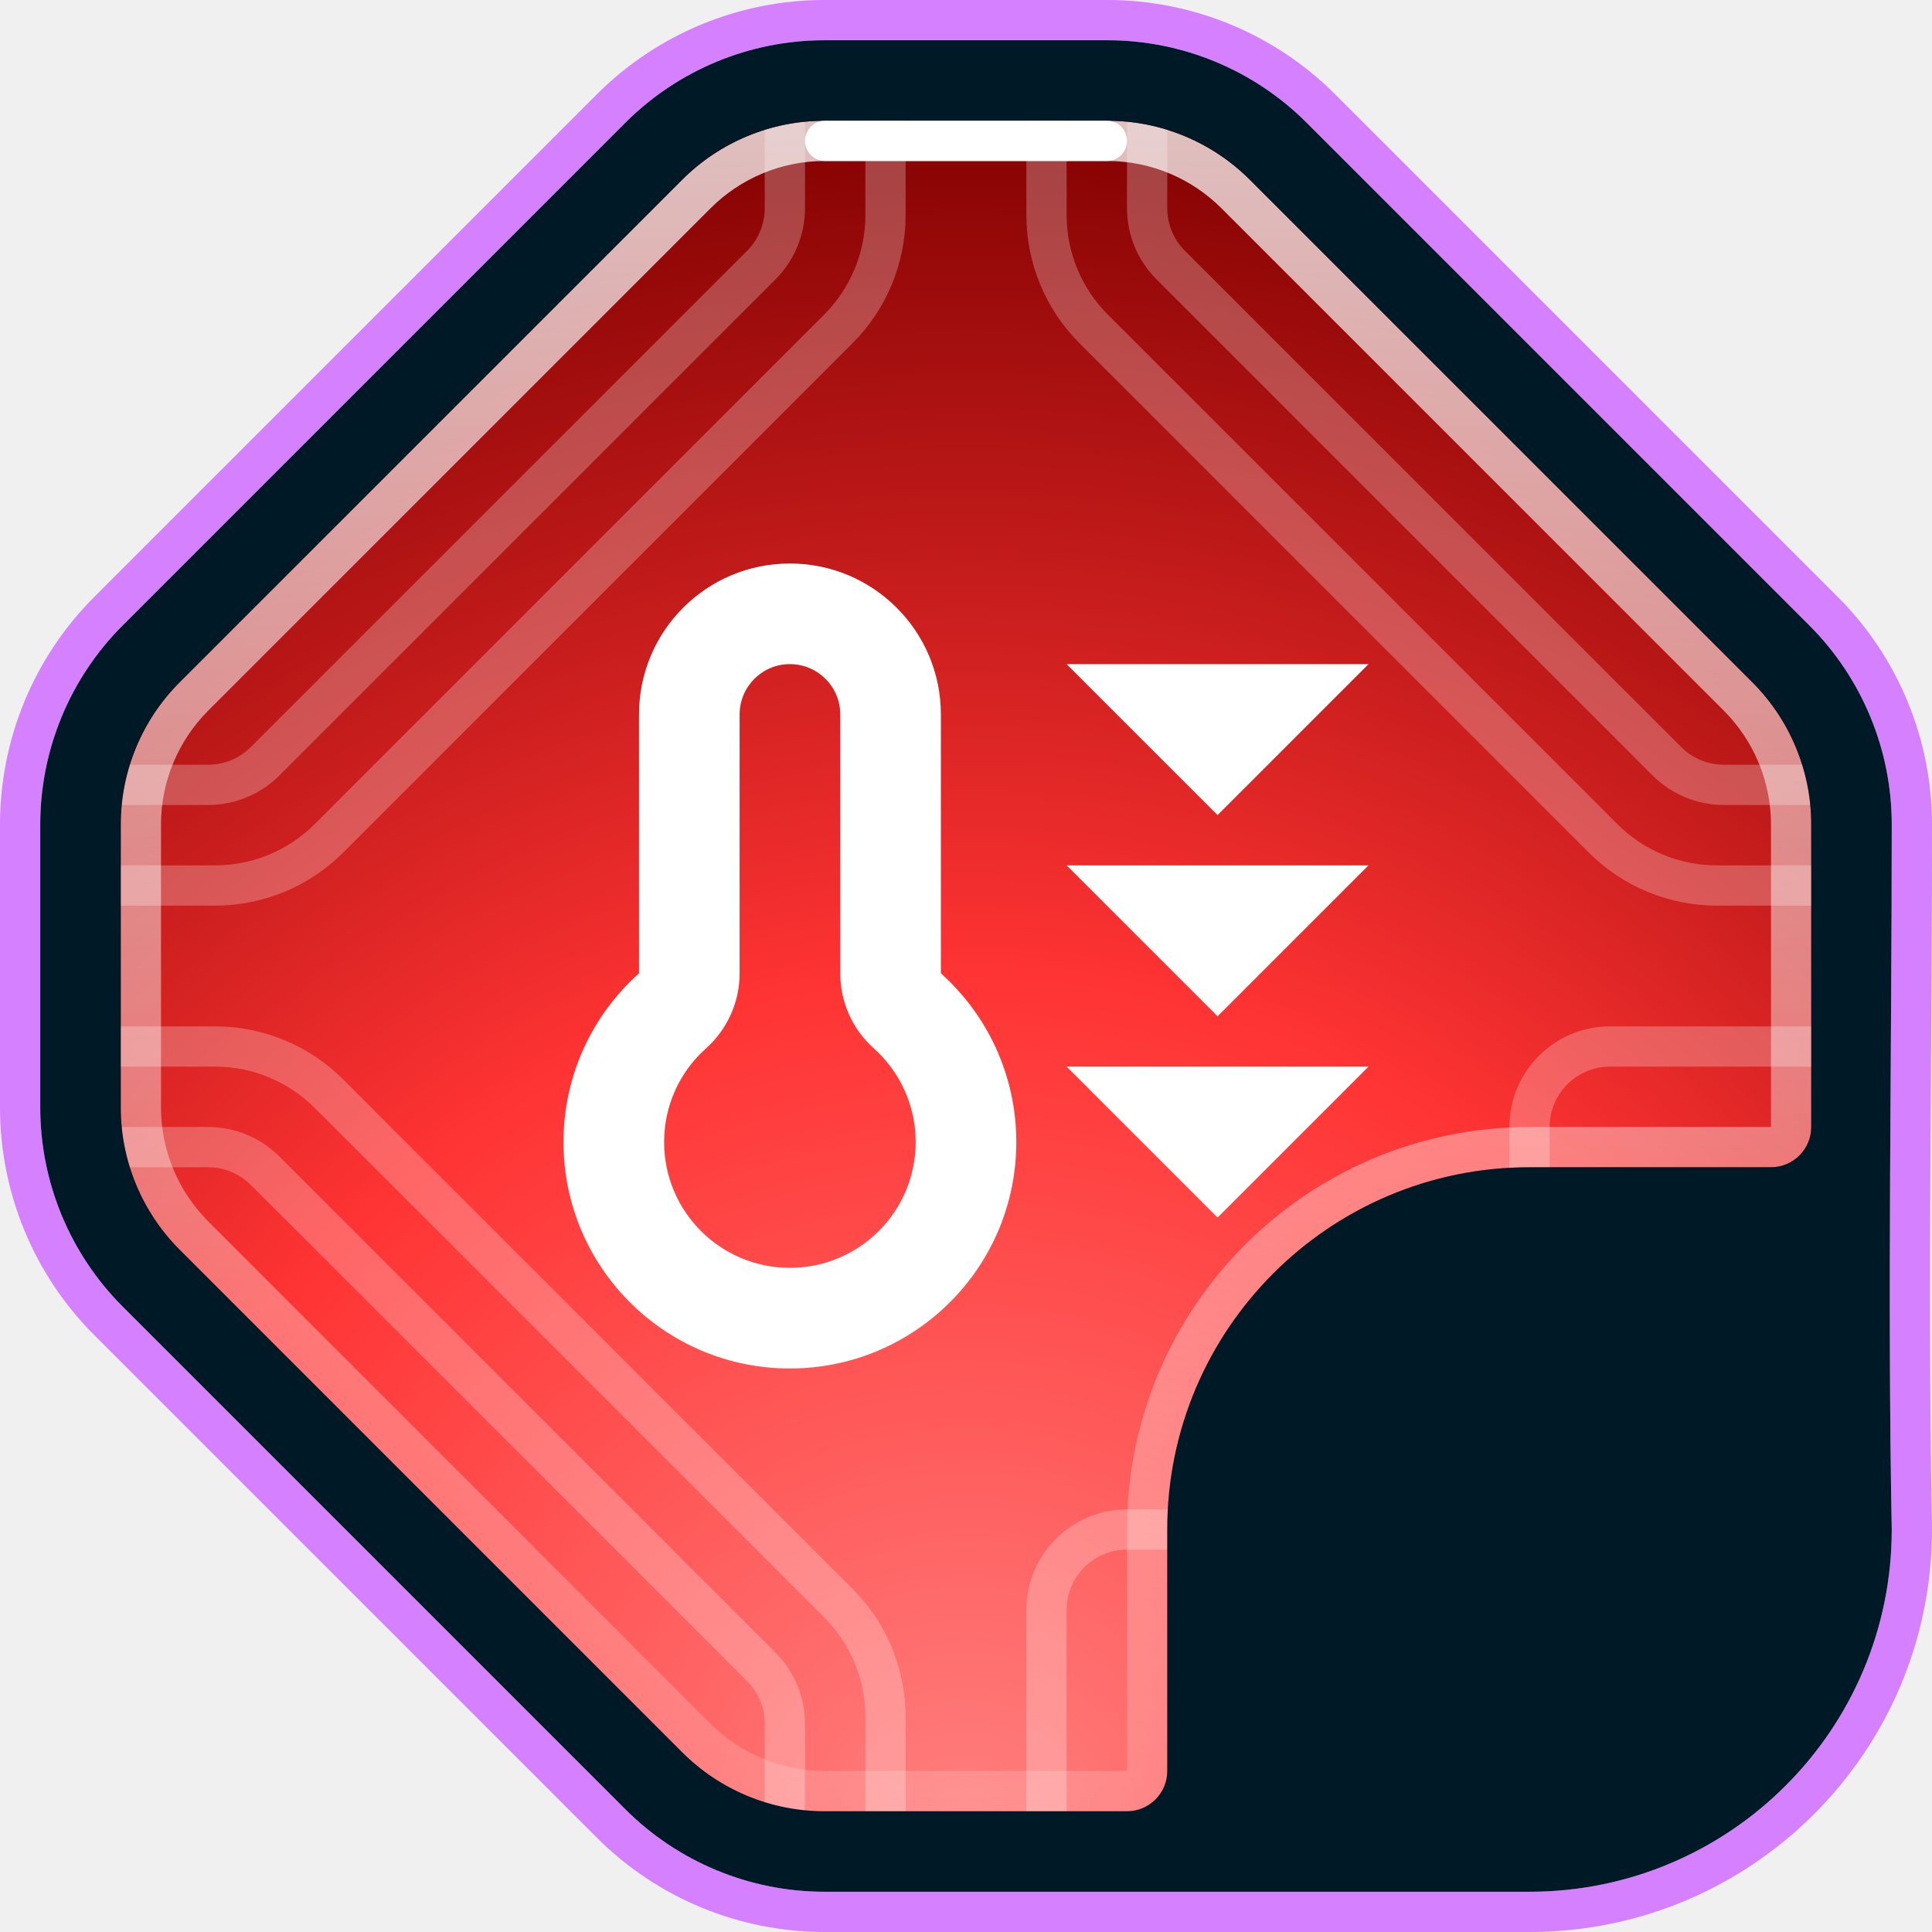
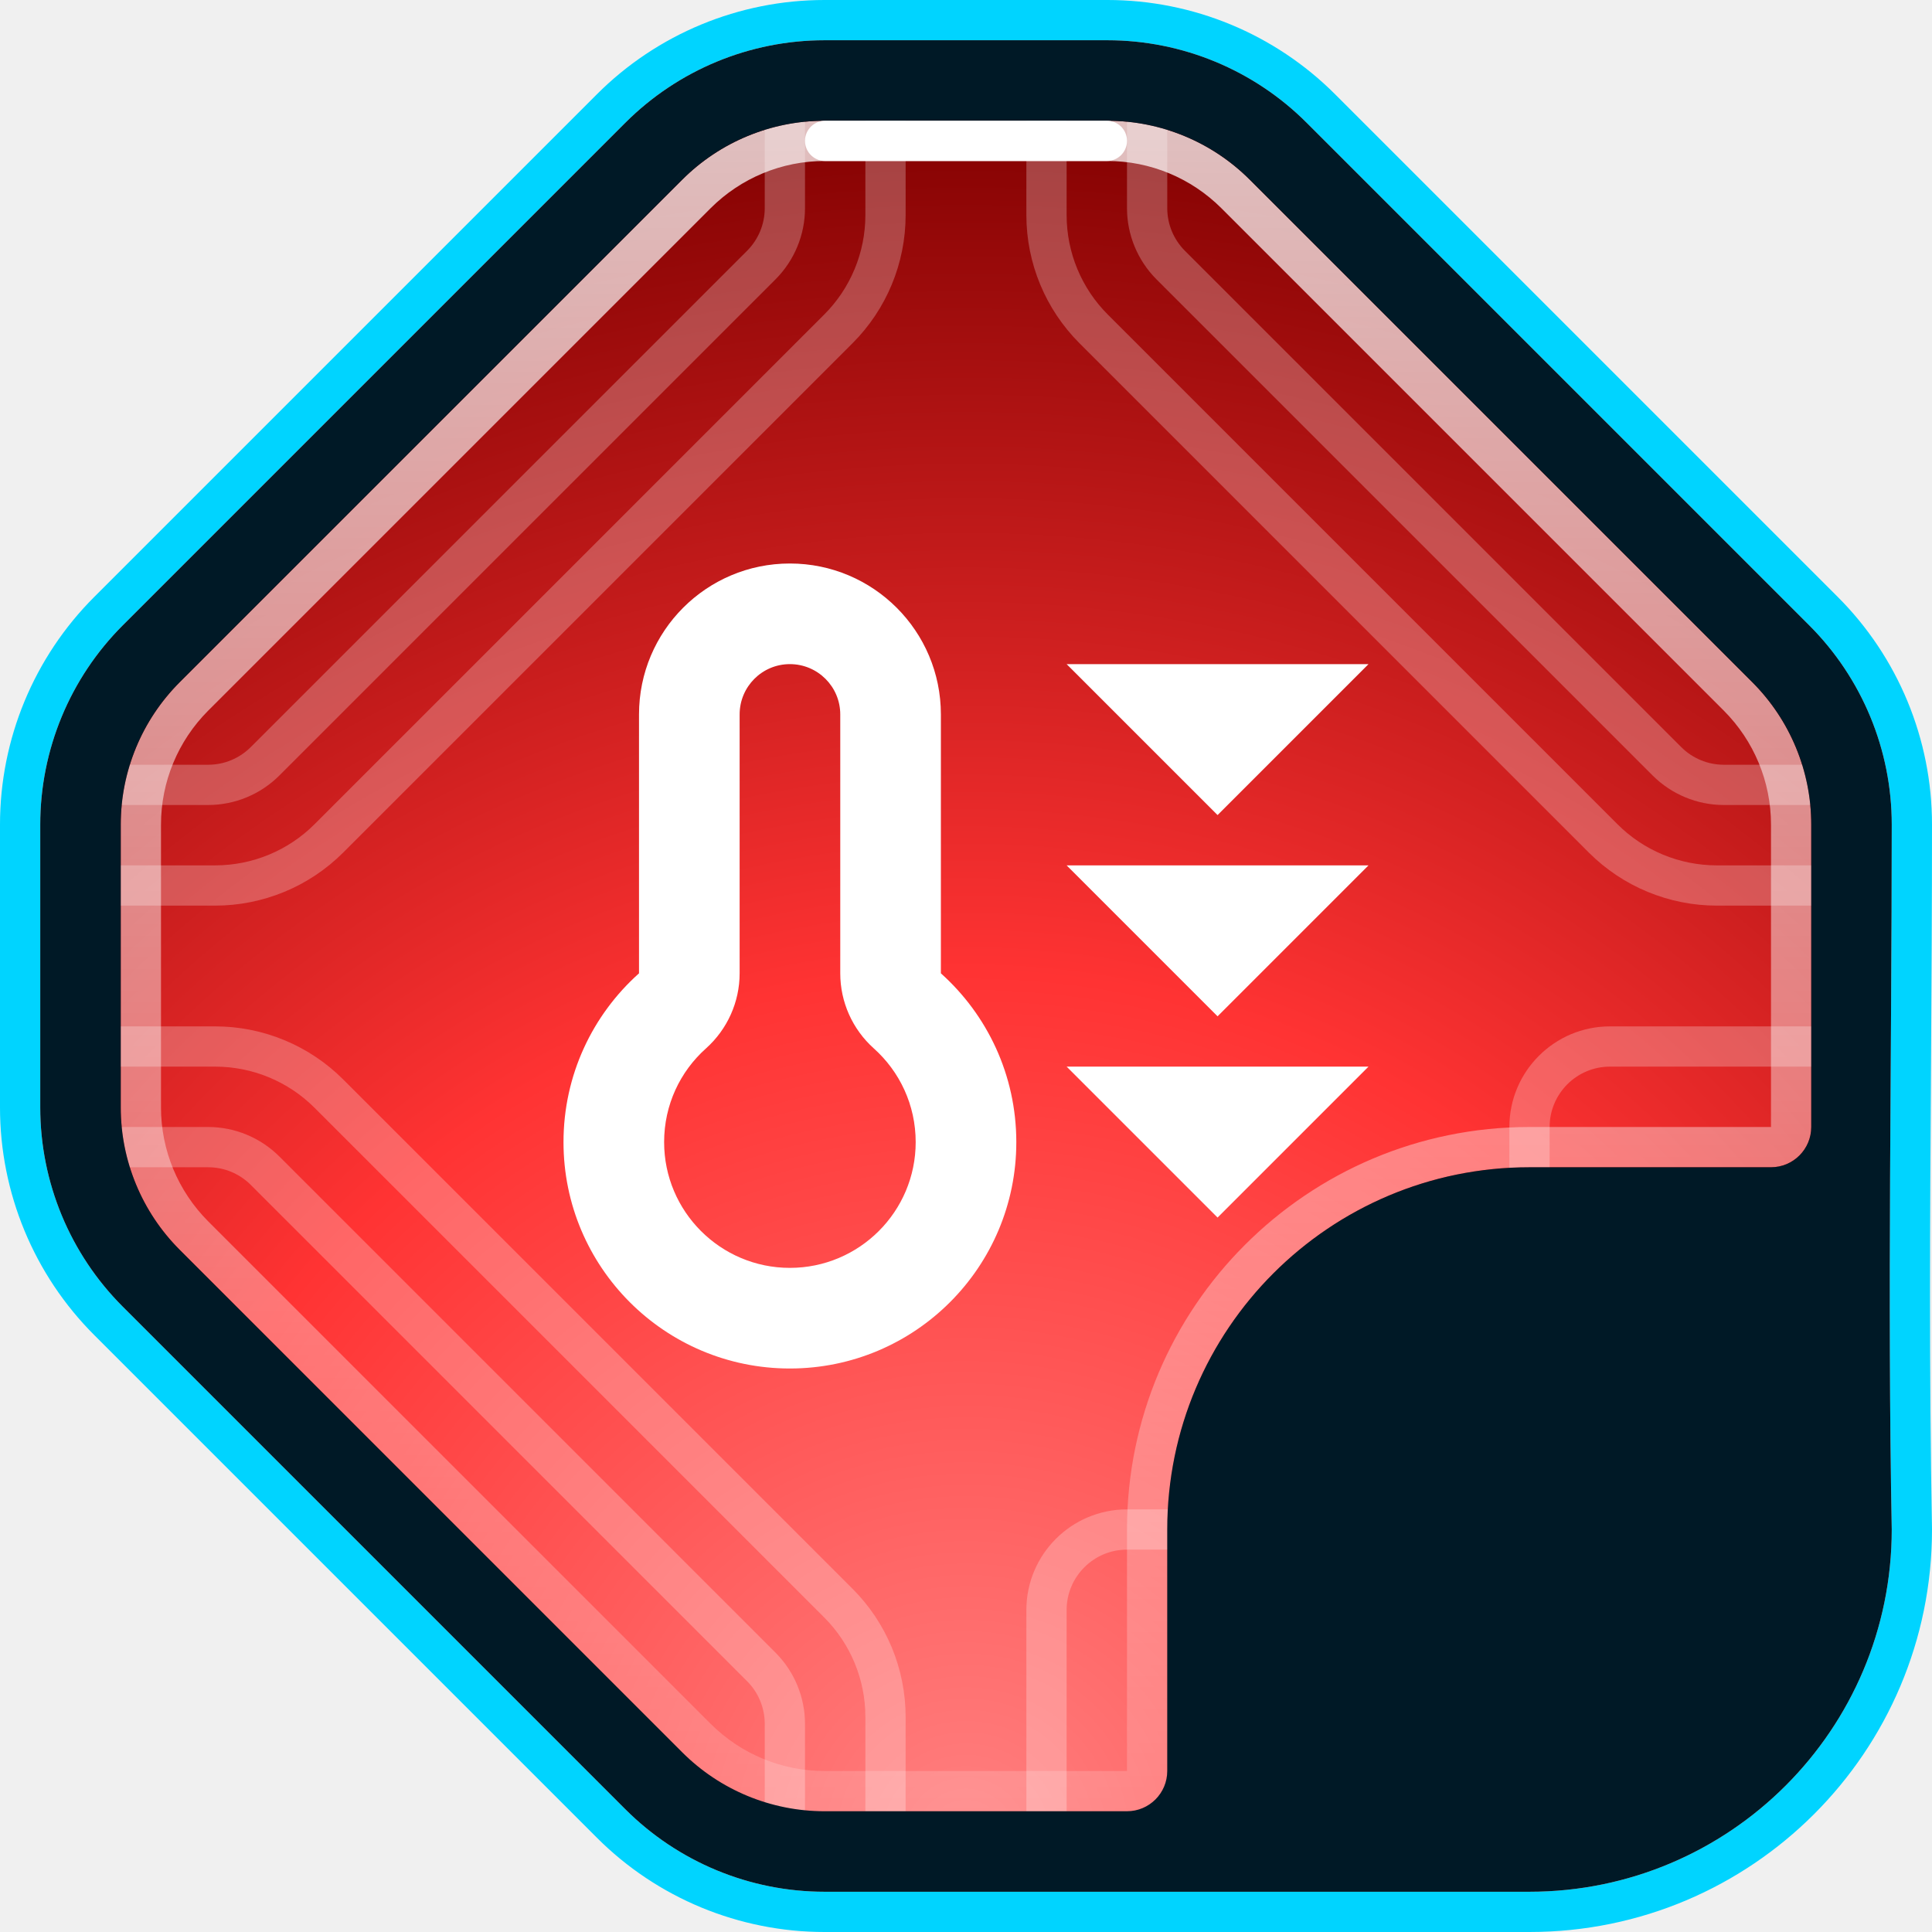
<svg xmlns="http://www.w3.org/2000/svg" width="24" height="24" viewBox="0 0 24 24" fill="none">
-   <path fill-rule="evenodd" clip-rule="evenodd" d="M24 19C24 21.761 21.761 24 19 24H10.243C9.182 24 8.164 23.579 7.414 22.828L1.172 16.586C0.421 15.836 0 14.818 0 13.757V10.243C0 9.182 0.421 8.164 1.172 7.414L7.414 1.172C8.164 0.421 9.182 0 10.243 0H13.757C14.818 0 15.836 0.421 16.586 1.172L22.828 7.414C23.579 8.164 24 9.182 24 10.243C24 11.222 23.994 12.198 23.988 13.173C23.975 15.116 23.963 17.052 24 18.991L24 19ZM23.5 19C23.463 17.055 23.475 15.108 23.488 13.161C23.494 12.188 23.5 11.215 23.5 10.243C23.5 9.314 23.131 8.424 22.475 7.768L16.232 1.525C15.576 0.869 14.686 0.5 13.757 0.5H10.243C9.314 0.5 8.424 0.869 7.768 1.525L1.525 7.768C0.869 8.424 0.5 9.314 0.5 10.243V13.757C0.5 14.686 0.869 15.576 1.525 16.232L7.768 22.475C8.424 23.131 9.314 23.5 10.243 23.5H19C21.485 23.5 23.5 21.485 23.5 19Z" fill="#D580FF" />
+   <path fill-rule="evenodd" clip-rule="evenodd" d="M24 19C24 21.761 21.761 24 19 24H10.243C9.182 24 8.164 23.579 7.414 22.828L1.172 16.586C0.421 15.836 0 14.818 0 13.757V10.243C0 9.182 0.421 8.164 1.172 7.414L7.414 1.172C8.164 0.421 9.182 0 10.243 0H13.757C14.818 0 15.836 0.421 16.586 1.172L22.828 7.414C23.579 8.164 24 9.182 24 10.243C24 11.222 23.994 12.198 23.988 13.173C23.975 15.116 23.963 17.052 24 18.991L24 19ZM23.5 19C23.463 17.055 23.475 15.108 23.488 13.161C23.494 12.188 23.5 11.215 23.5 10.243C23.5 9.314 23.131 8.424 22.475 7.768L16.232 1.525C15.576 0.869 14.686 0.5 13.757 0.5H10.243C9.314 0.5 8.424 0.869 7.768 1.525L1.525 7.768C0.869 8.424 0.5 9.314 0.5 10.243V13.757C0.5 14.686 0.869 15.576 1.525 16.232L7.768 22.475C8.424 23.131 9.314 23.5 10.243 23.5H19C21.485 23.5 23.5 21.485 23.5 19Z" fill="#00D4FF" />
  <path d="M8.121 1.879L1.879 8.121C1.316 8.684 1 9.447 1 10.243V13.757C1 14.553 1.316 15.316 1.879 15.879L8.121 22.121C8.684 22.684 9.447 23 10.243 23H13.757C14.553 23 15.316 22.684 15.879 22.121L22.121 15.879C22.684 15.316 23 14.553 23 13.757V10.243C23 9.447 22.684 8.684 22.121 8.121L15.879 1.879C15.316 1.316 14.553 1 13.757 1H10.243C9.447 1 8.684 1.316 8.121 1.879Z" fill="url(#paint0_radial_5931_36920)" />
  <path fill-rule="evenodd" clip-rule="evenodd" d="M10 1V2.586C10 2.917 9.868 3.235 9.634 3.47L3.47 9.634C3.235 9.868 2.917 10 2.586 10H1V9.5H2.586C2.785 9.5 2.975 9.421 3.116 9.28L9.28 3.116C9.421 2.975 9.5 2.785 9.5 2.586V1H10ZM14 1V2.586C14 2.917 14.132 3.235 14.366 3.47L20.53 9.634C20.765 9.868 21.083 10 21.414 10H23V9.5H21.414C21.215 9.5 21.024 9.421 20.884 9.28L14.72 3.116C14.579 2.975 14.5 2.785 14.5 2.586V1H14ZM10 21.414V23H9.5V21.414C9.5 21.215 9.421 21.024 9.28 20.884L3.116 14.72C2.975 14.579 2.785 14.5 2.586 14.5H1V14H2.586C2.917 14 3.235 14.132 3.47 14.366L9.634 20.53C9.868 20.765 10 21.083 10 21.414ZM11.25 1V2.672C11.25 3.268 11.013 3.841 10.591 4.263L4.263 10.591C3.841 11.013 3.268 11.25 2.672 11.25H1V10.75H2.672C3.136 10.75 3.581 10.566 3.909 10.237L10.237 3.909C10.566 3.581 10.75 3.136 10.75 2.672V1H11.25ZM12.75 2.672V1H13.25V2.672C13.25 3.136 13.434 3.581 13.763 3.909L20.091 10.237C20.419 10.566 20.864 10.75 21.328 10.75H23V11.25H21.328C20.732 11.25 20.159 11.013 19.737 10.591L13.409 4.263C12.987 3.841 12.75 3.268 12.75 2.672ZM11.25 23V21.328C11.25 20.732 11.013 20.159 10.591 19.737L4.263 13.409C3.841 12.987 3.268 12.75 2.672 12.75H1V13.25H2.672C3.136 13.25 3.581 13.434 3.909 13.763L10.237 20.091C10.566 20.419 10.75 20.864 10.75 21.328V23H11.25ZM12.75 20V23H13.25V20C13.25 19.586 13.586 19.25 14 19.25H15V18.75H14C13.31 18.75 12.75 19.31 12.75 20ZM20 12.75C19.31 12.75 18.75 13.31 18.75 14V15H19.25V14C19.25 13.586 19.586 13.25 20 13.25H23V12.75H20Z" fill="white" fill-opacity="0.25" />
  <path fill-rule="evenodd" clip-rule="evenodd" d="M10.243 2C9.712 2 9.204 2.211 8.828 2.586L2.586 8.828C2.211 9.204 2 9.712 2 10.243V13.757C2 14.288 2.211 14.796 2.586 15.172L8.828 21.414C9.204 21.789 9.712 22 10.243 22H14V19C14 16.239 16.239 14 19 14H22V10.243C22 9.712 21.789 9.204 21.414 8.828L15.172 2.586C14.796 2.211 14.288 2 13.757 2H10.243ZM10.243 1.5C9.58 1.5 8.944 1.763 8.475 2.232L2.232 8.475C1.763 8.944 1.5 9.58 1.5 10.243V13.757C1.5 14.42 1.763 15.056 2.232 15.525L8.475 21.768C8.944 22.237 9.58 22.5 10.243 22.5H14C14.276 22.5 14.5 22.276 14.5 22V19C14.5 16.515 16.515 14.5 19 14.5H22C22.276 14.5 22.5 14.276 22.5 14V10.243C22.5 9.58 22.237 8.944 21.768 8.475L15.525 2.232C15.056 1.763 14.42 1.5 13.757 1.5H10.243Z" fill="url(#paint1_linear_5931_36920)" />
  <path fill-rule="evenodd" clip-rule="evenodd" d="M9.812 7C8.777 7 7.938 7.839 7.938 8.875V12.091C7.362 12.606 7 13.354 7 14.188C7 15.741 8.259 17 9.812 17C11.366 17 12.625 15.741 12.625 14.188C12.625 13.354 12.263 12.606 11.688 12.091V8.875C11.688 7.839 10.848 7 9.812 7ZM8.771 13.023C9.036 12.785 9.188 12.447 9.188 12.091V8.875C9.188 8.53 9.467 8.25 9.812 8.25C10.158 8.25 10.438 8.53 10.438 8.875V12.091C10.438 12.447 10.589 12.785 10.854 13.023C11.175 13.31 11.375 13.725 11.375 14.188C11.375 15.05 10.675 15.75 9.812 15.75C8.95 15.75 8.25 15.05 8.25 14.188C8.25 13.725 8.449 13.31 8.771 13.023Z" fill="white" />
  <path d="M15.125 10.125L13.25 8.25H17L15.125 10.125Z" fill="white" />
  <path d="M15.125 12.625L13.25 10.75H17L15.125 12.625Z" fill="white" />
  <path d="M13.25 13.25L15.125 15.125L17 13.25H13.25Z" fill="white" />
  <path fill-rule="evenodd" clip-rule="evenodd" d="M10.243 23.5C9.314 23.5 8.424 23.131 7.768 22.475L1.525 16.232C0.869 15.576 0.5 14.686 0.5 13.757V10.243C0.5 9.314 0.869 8.424 1.525 7.768L7.768 1.525C8.424 0.869 9.314 0.5 10.243 0.5H13.757C14.686 0.5 15.576 0.869 16.232 1.525L22.475 7.768C23.131 8.424 23.5 9.314 23.5 10.243C23.5 13.161 23.445 16.083 23.5 19C23.5 21.485 21.485 23.5 19 23.5C15.979 23.5 13.28 23.5 10.243 23.5ZM8.475 2.232C8.944 1.763 9.58 1.5 10.243 1.5H13.757C14.42 1.5 15.056 1.763 15.525 2.232L21.768 8.475C22.237 8.944 22.5 9.58 22.5 10.243V14C22.5 14.276 22.276 14.5 22 14.5H19C16.515 14.5 14.5 16.515 14.5 19V22C14.5 22.276 14.276 22.5 14 22.5H10.243C9.58 22.5 8.944 22.237 8.475 21.768L2.232 15.525C1.763 15.056 1.5 14.42 1.5 13.757V10.243C1.5 9.58 1.763 8.944 2.232 8.475L8.475 2.232Z" fill="#001926" />
  <rect x="10" y="1.5" width="4" height="0.5" rx="0.25" fill="white" />
  <defs>
    <radialGradient id="paint0_radial_5931_36920" cx="0" cy="0" r="1" gradientUnits="userSpaceOnUse" gradientTransform="translate(12 23) rotate(-90) scale(22)">
      <stop stop-color="#FF8080" />
      <stop offset="0.496" stop-color="#FF3333" />
      <stop offset="1" stop-color="#800000" />
    </radialGradient>
    <linearGradient id="paint1_linear_5931_36920" x1="12" y1="1.5" x2="12" y2="22.5" gradientUnits="userSpaceOnUse">
      <stop stop-color="white" stop-opacity="0.75" />
      <stop offset="1" stop-color="white" stop-opacity="0.15" />
    </linearGradient>
  </defs>
</svg>
